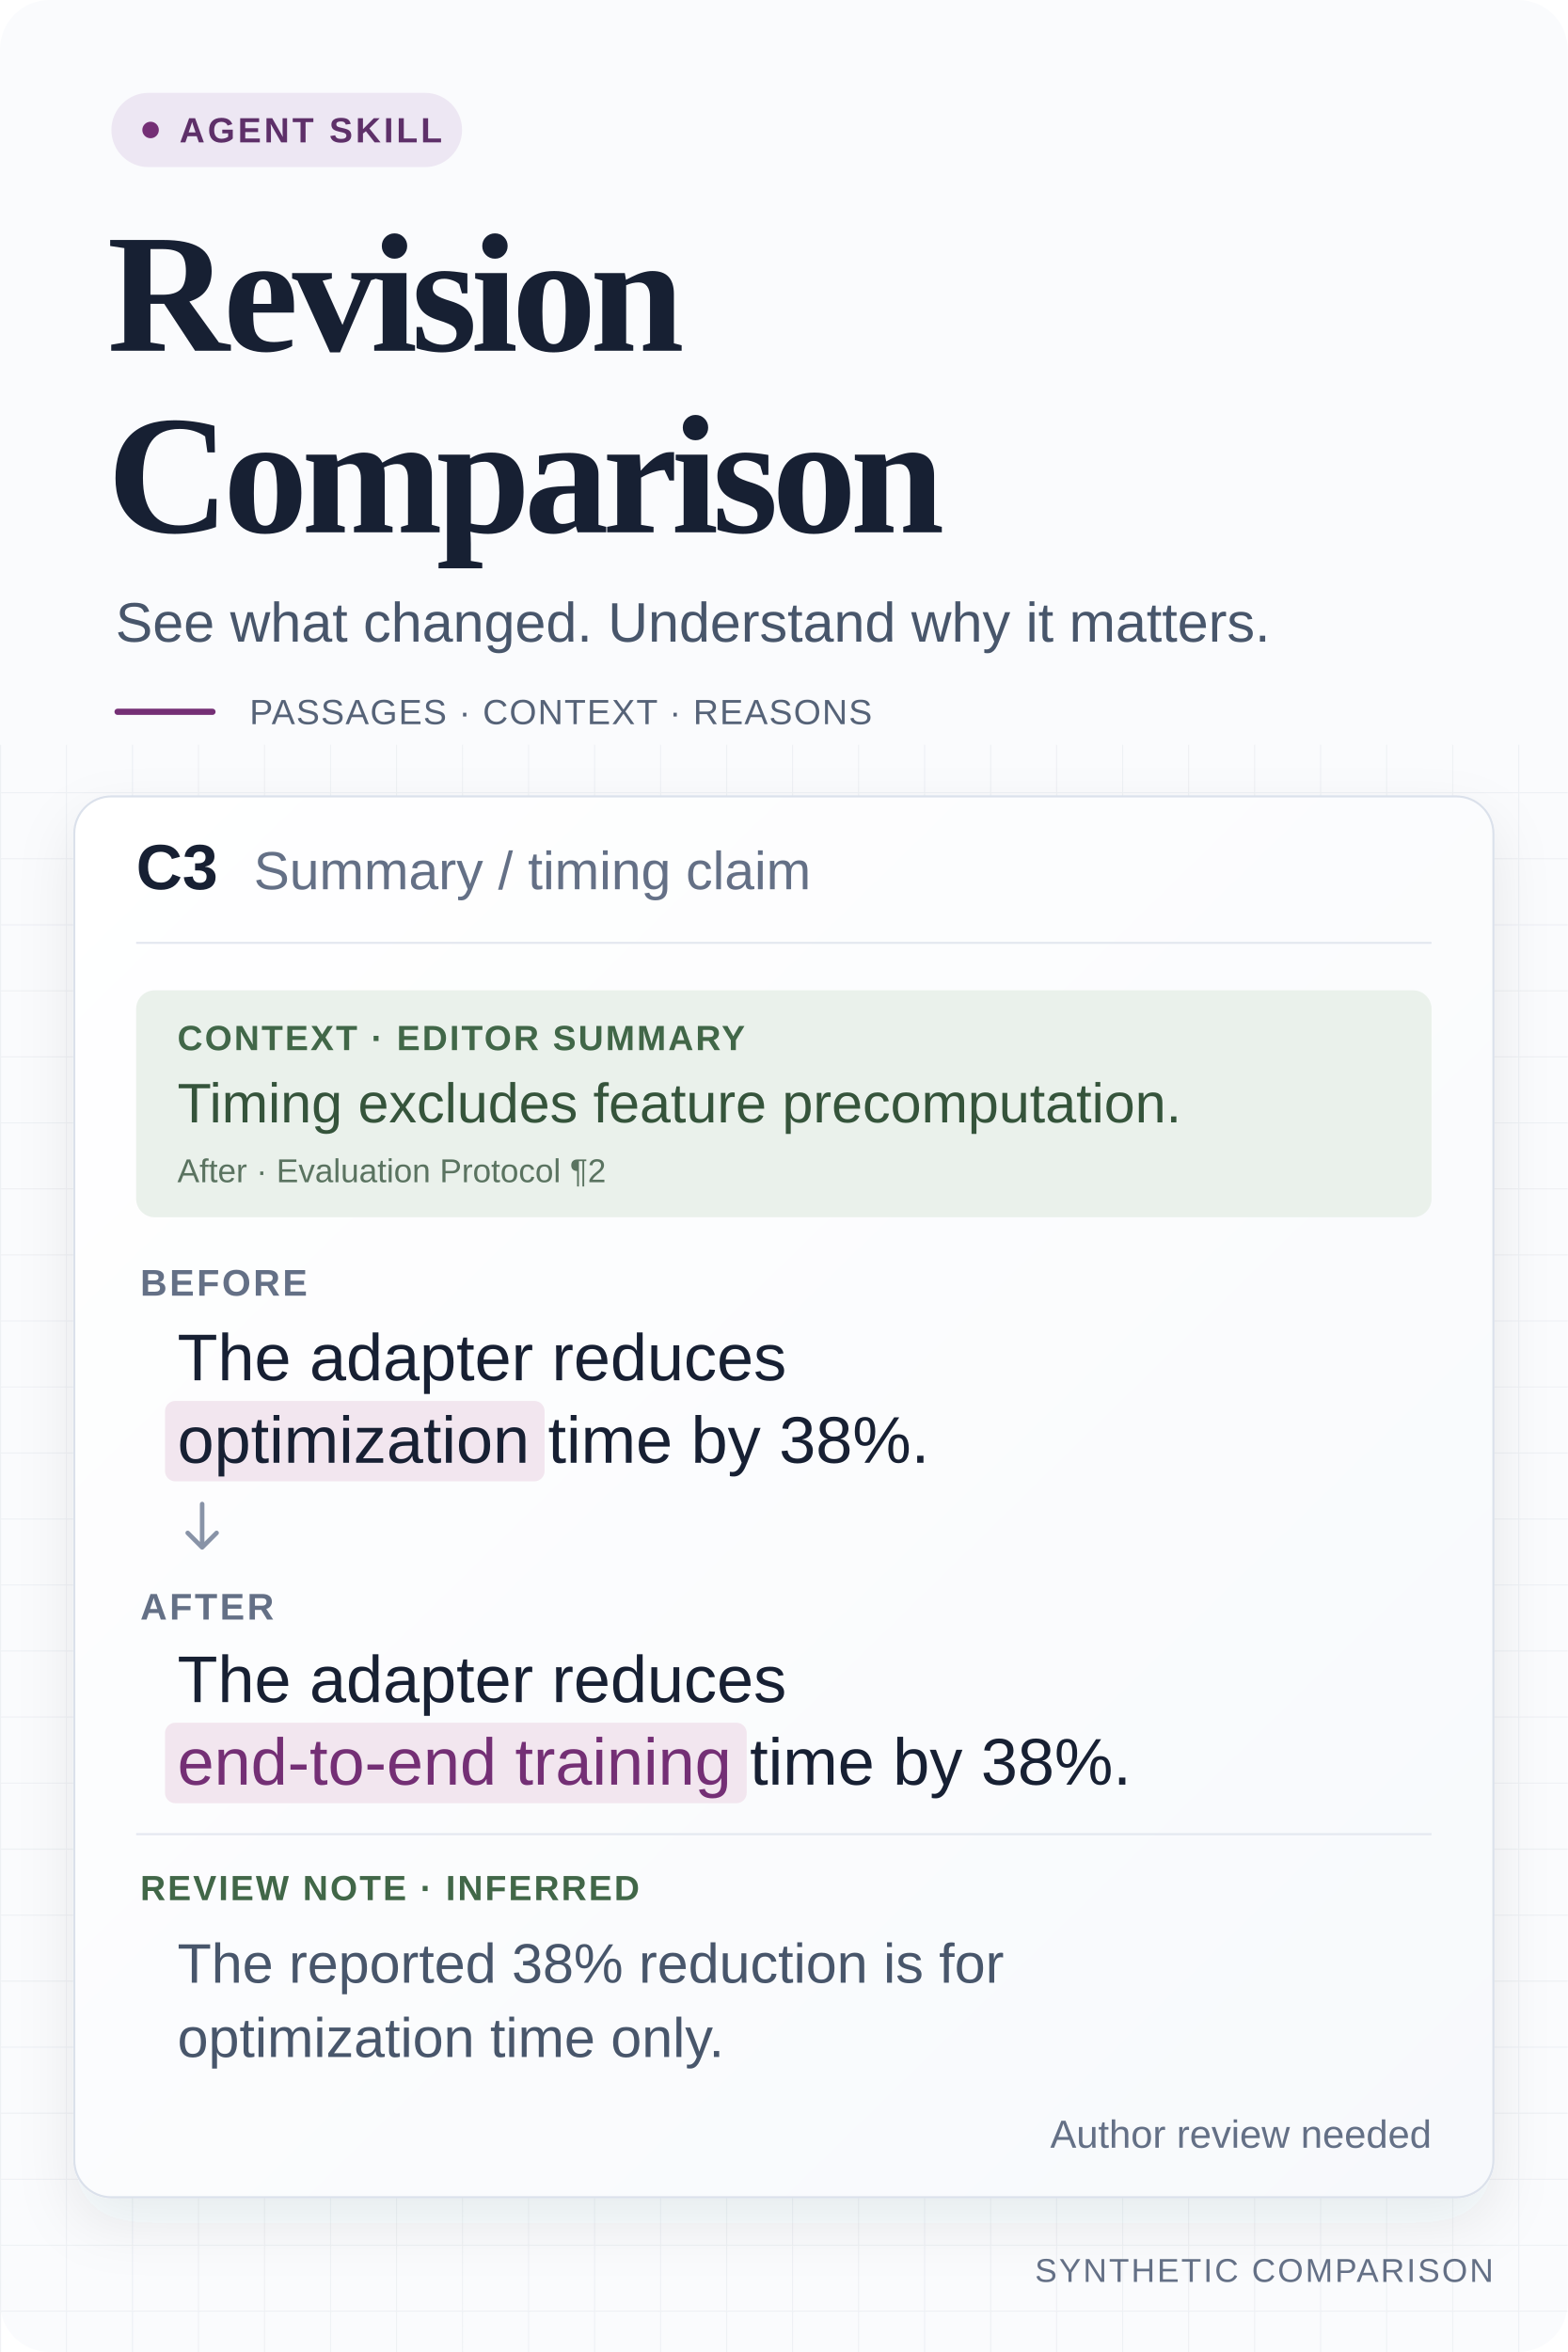
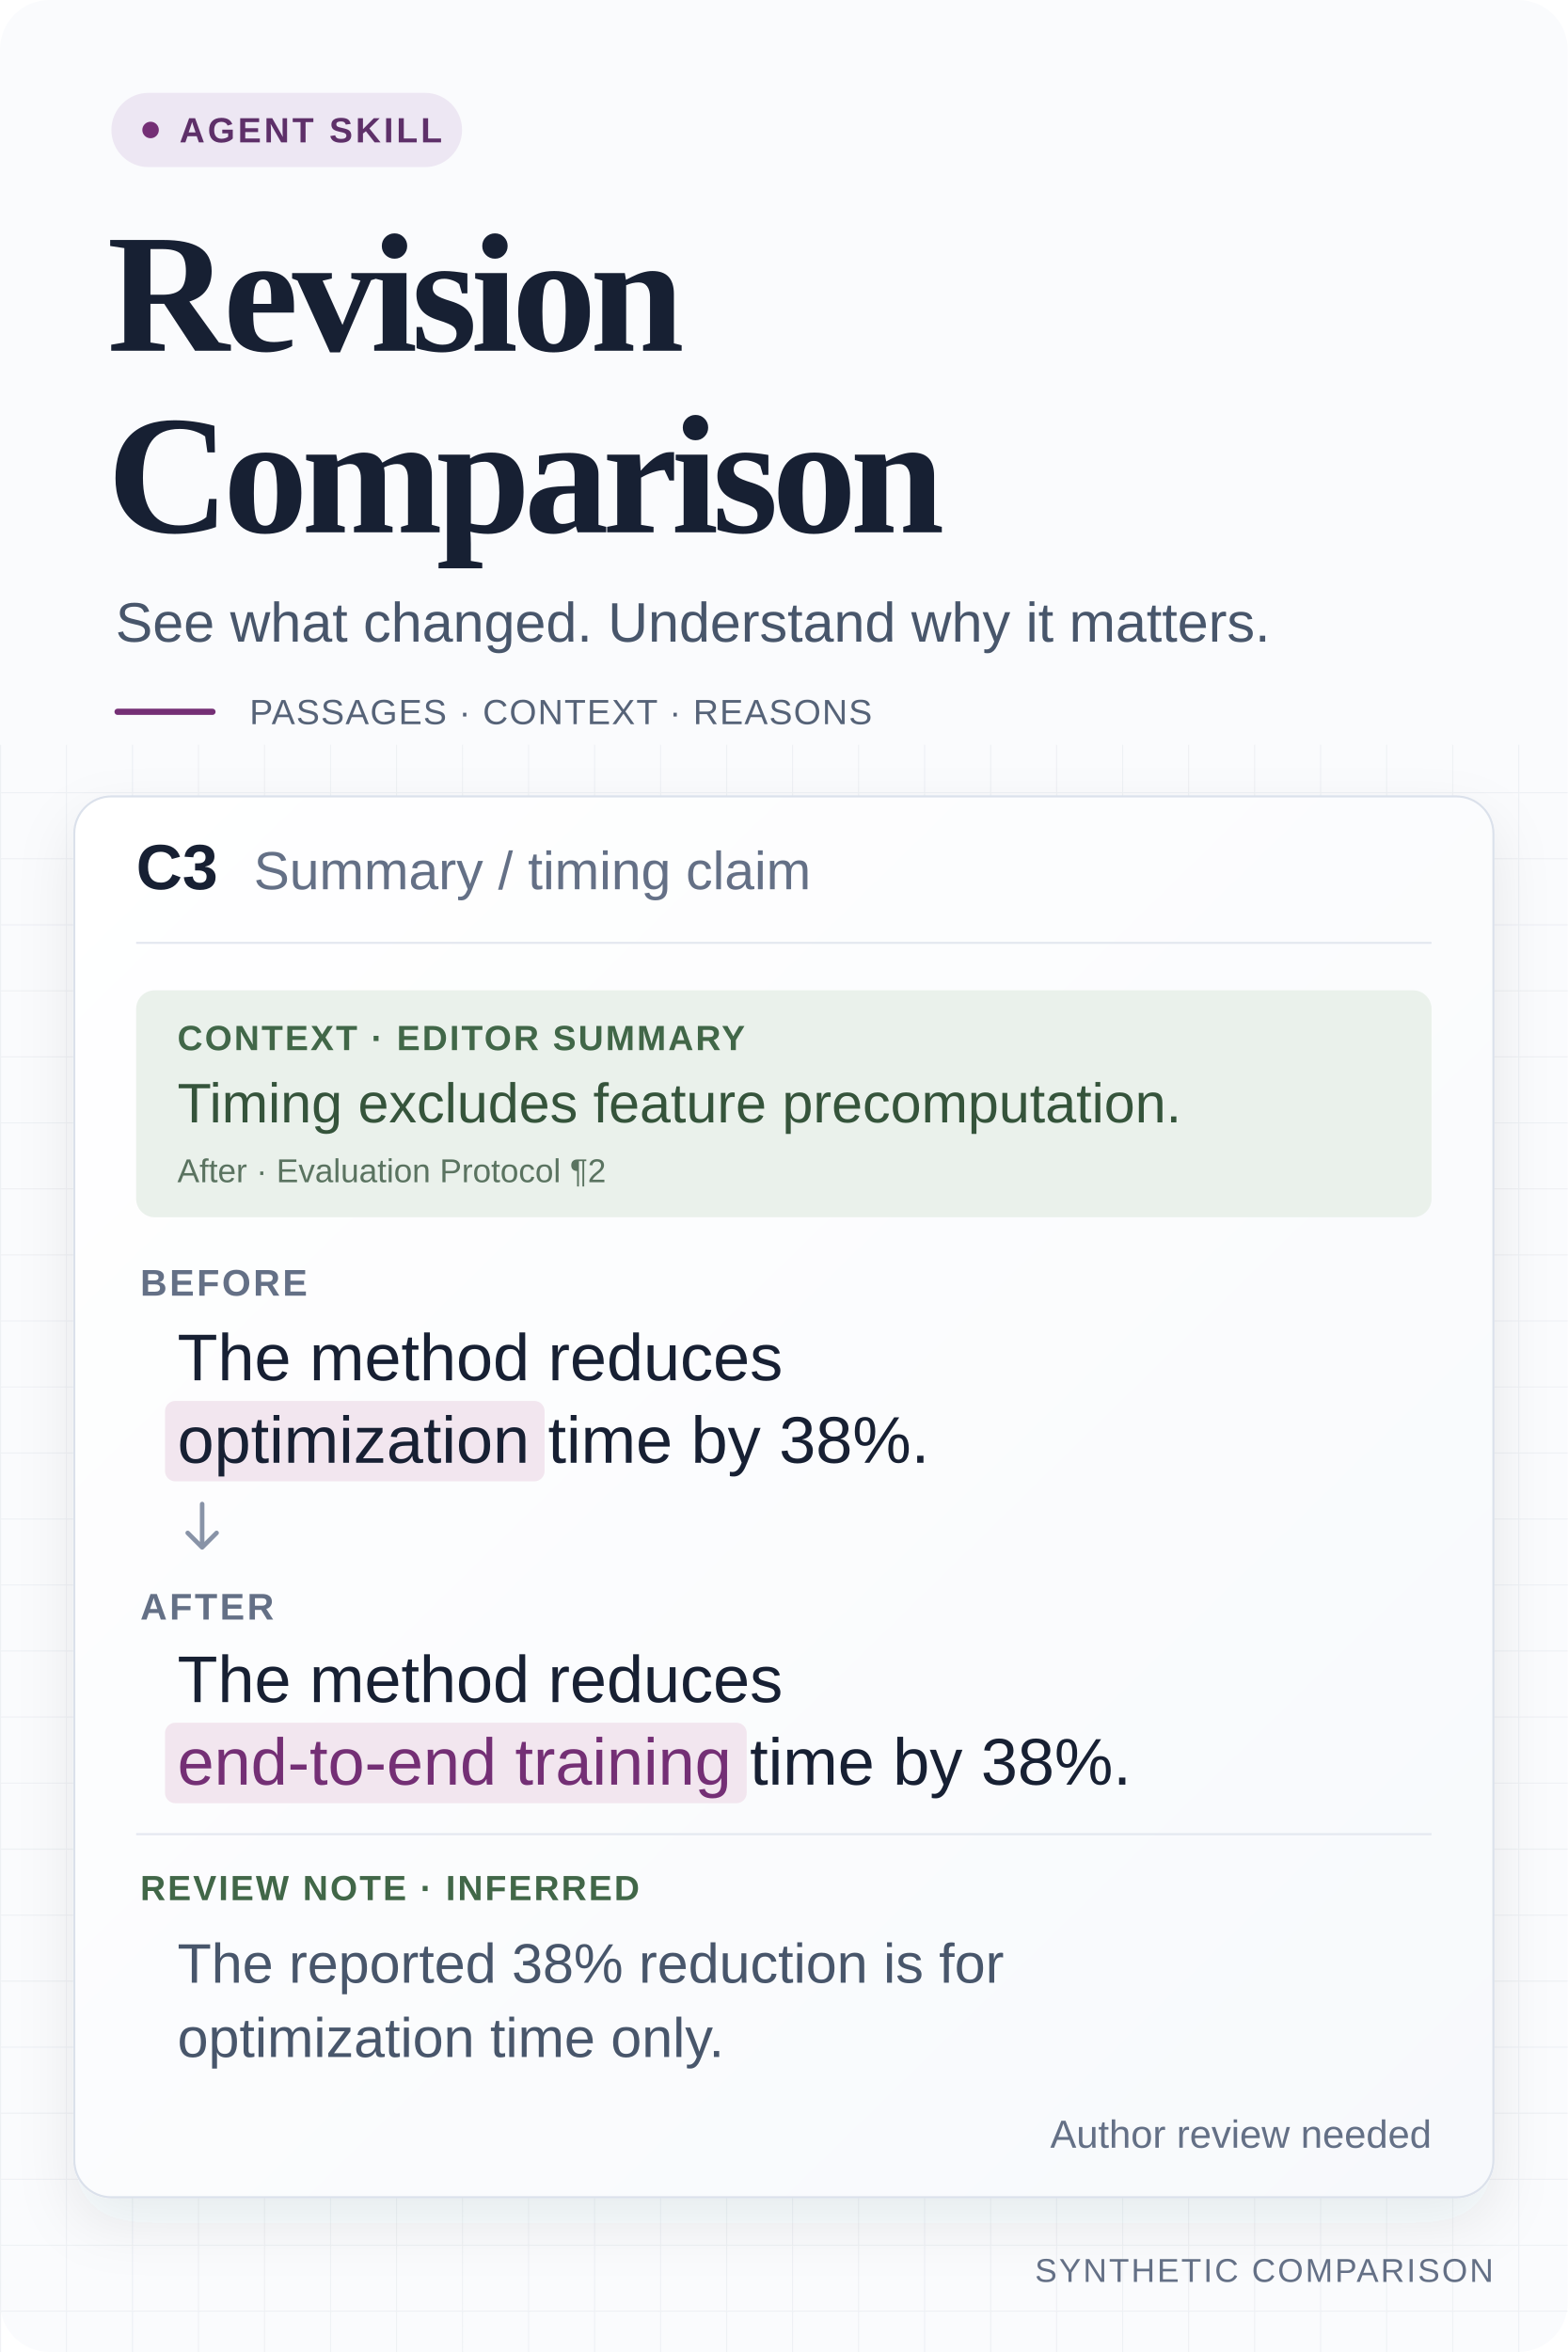
<svg xmlns="http://www.w3.org/2000/svg" width="760" height="1140" viewBox="0 0 760 1140" role="img" aria-labelledby="title desc">
  <defs>
    <pattern id="grid" width="32" height="32" patternUnits="userSpaceOnUse">
      <path d="M 32 0 L 0 0 0 32" fill="none" stroke="#E8EBF0" stroke-width="1" />
    </pattern>
    <linearGradient id="paper" x1="0" y1="0" x2="1" y2="1">
      <stop offset="0" stop-color="#FFFFFF" />
      <stop offset="1" stop-color="#F7F9FC" />
    </linearGradient>
    <filter id="shadow" x="-15%" y="-15%" width="135%" height="145%">
      <feDropShadow dx="0" dy="12" stdDeviation="14" flood-color="#26324D" flood-opacity=".08" />
    </filter>
  </defs>
  <rect width="760" height="1140" rx="24" fill="#FAFBFD" />
  <rect y="361" width="760" height="779" fill="url(#grid)" opacity=".65" />
  <g font-family="Arial, Helvetica, sans-serif">
    <rect x="54" y="45" width="170" height="36" rx="18" fill="#EDE7F3" />
    <circle cx="73" cy="63" r="4" fill="#742F75" />
    <text x="87" y="69" fill="#5E3069" font-size="17" font-weight="700" letter-spacing="1.4">AGENT SKILL</text>
    <g fill="#172033" font-family="Georgia, 'Times New Roman', serif" font-size="82" font-weight="700" letter-spacing="-3">
      <text x="52" y="170">Revision</text>
      <text x="52" y="258">Comparison</text>
    </g>
    <text x="56" y="311" fill="#48566B" font-size="27">See what changed. Understand why it matters.</text>
    <path d="M 57 345 H 103" stroke="#742F75" stroke-width="3" stroke-linecap="round" />
    <text x="121" y="351" fill="#566378" font-size="17" letter-spacing=".6">PASSAGES · CONTEXT · REASONS</text>
    <rect x="36" y="386" width="688" height="679" rx="18" fill="url(#paper)" stroke="#DBE1EB" filter="url(#shadow)" />
    <text x="66" y="431" fill="#172033" font-size="31" font-weight="700">C3</text>
    <text x="123" y="431" fill="#647086" font-size="26">Summary / timing claim</text>
    <path d="M 66 457 H 694" stroke="#E4E8F0" />
    <rect x="66" y="480" width="628" height="110" rx="9" fill="#EAF1EB" />
    <text x="86" y="509" fill="#416748" font-size="17" font-weight="700" letter-spacing="1">CONTEXT · EDITOR SUMMARY</text>
    <text x="86" y="544" fill="#35543B" font-size="27">Timing excludes feature precomputation.</text>
    <text x="86" y="573" fill="#5A7360" font-size="16">After · Evaluation Protocol ¶2</text>
    <text x="68" y="628" fill="#647086" font-size="18" font-weight="700" letter-spacing="1.2">BEFORE</text>
-     <text x="86" y="669" fill="#172033" font-size="32">The adapter reduces</text>
+     <text x="86" y="669" fill="#172033" font-size="32">The method reduces</text>
    <rect x="80" y="679" width="184" height="39" rx="5" fill="#F2E6EF" />
    <text x="86" y="709" fill="#172033" font-size="32">optimization time by 38%.</text>
    <path d="M 98 729 V 750 M 91 743 L 98 750 L 105 743" fill="none" stroke="#8893A7" stroke-width="2.2" stroke-linecap="round" stroke-linejoin="round" />
    <text x="68" y="785" fill="#647086" font-size="18" font-weight="700" letter-spacing="1.2">AFTER</text>
-     <text x="86" y="825" fill="#172033" font-size="32">The adapter reduces</text>
+     <text x="86" y="825" fill="#172033" font-size="32">The method reduces</text>
    <rect x="80" y="835" width="282" height="39" rx="5" fill="#F2E6EF" />
    <text x="86" y="865" fill="#172033" font-size="32">
      <tspan fill="#742F75">end-to-end training</tspan> time by 38%.</text>
    <path d="M 66 889 H 694" stroke="#E4E8F0" />
    <text x="68" y="921" fill="#416748" font-size="17" font-weight="700" letter-spacing="1">REVIEW NOTE · INFERRED</text>
    <text fill="#48566B" font-size="27" aria-label="The reported 38% reduction is for optimization time only.">
      <tspan x="86" y="961">The reported 38% reduction is for</tspan>
      <tspan x="86" y="997">optimization time only.</tspan>
    </text>
    <text x="694" y="1041" text-anchor="end" fill="#647086" font-size="19">Author review needed</text>
    <text x="724" y="1106" text-anchor="end" fill="#647086" font-size="16" letter-spacing="1">SYNTHETIC COMPARISON</text>
  </g>
</svg>
